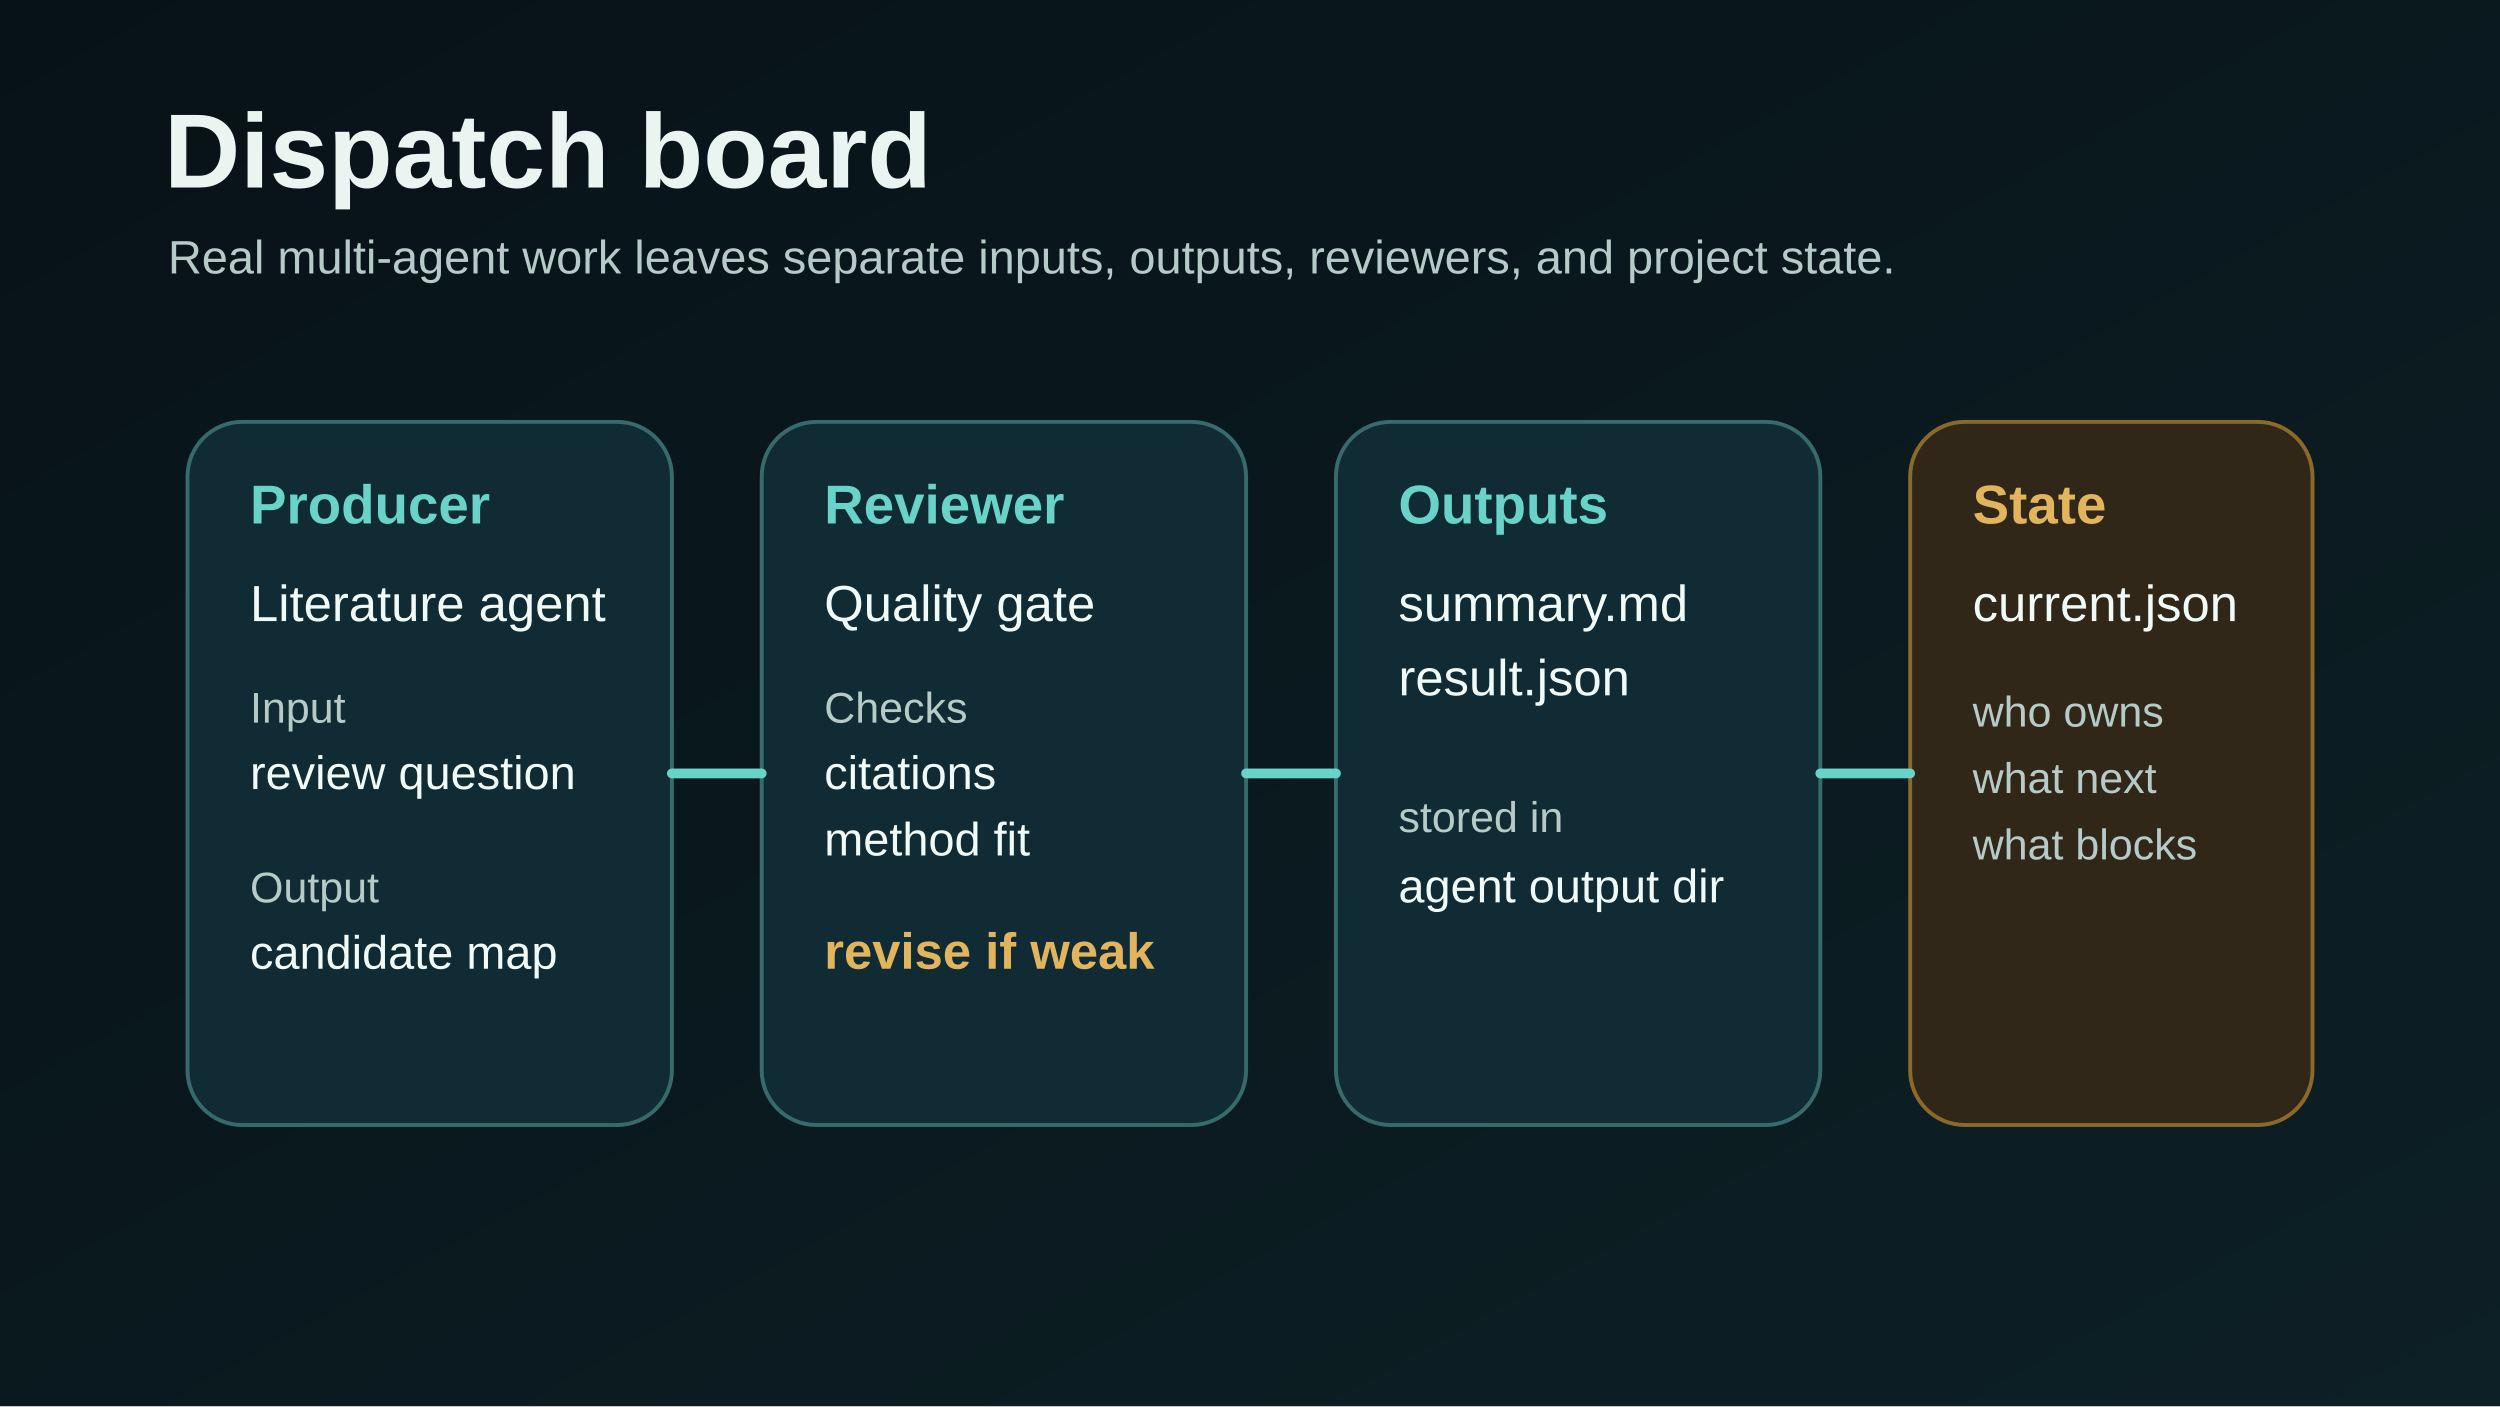
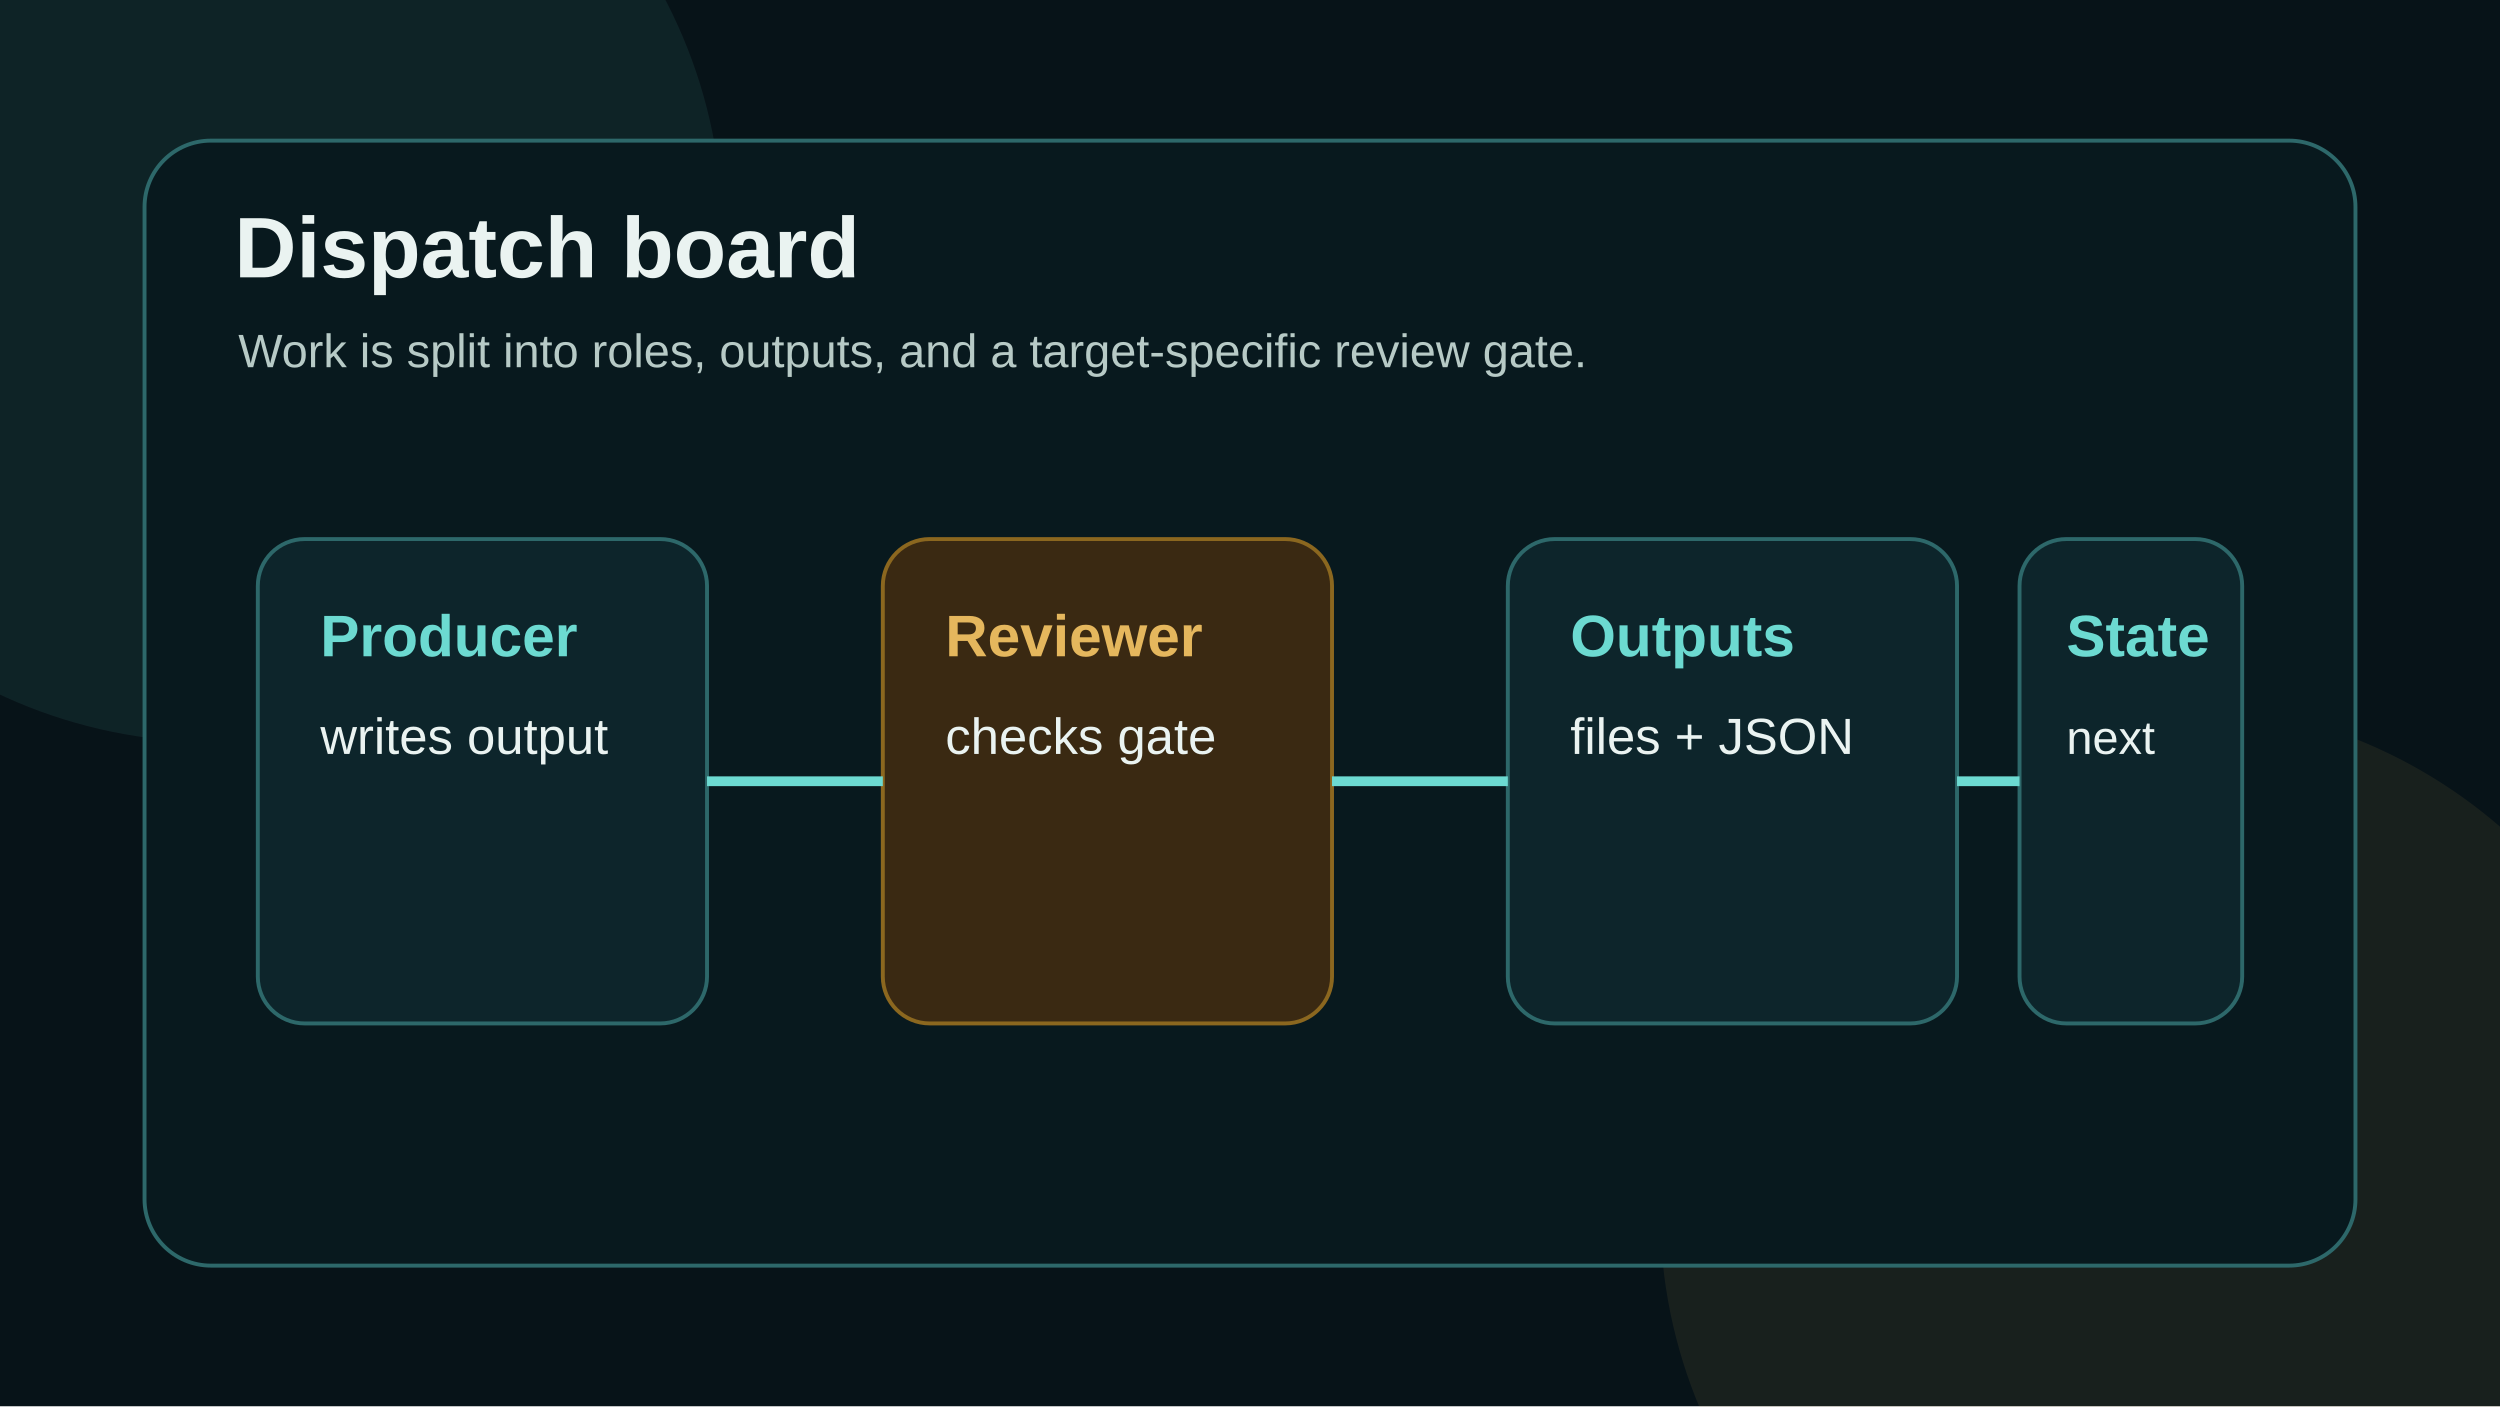
<svg xmlns="http://www.w3.org/2000/svg" width="1280" height="720" viewBox="0 0 1280 720" role="img" aria-label="Multi-agent dispatch board">
-   <defs>
-     <linearGradient id="bg" x1="0" x2="1" y1="0" y2="1">
-       <stop offset="0" stop-color="#071217" />
-       <stop offset="1" stop-color="#0d2026" />
-     </linearGradient>
-   </defs>
-   <rect width="1280" height="720" fill="url(#bg)" />
-   <text x="84" y="96" fill="#eaf5f2" font-family="Bahnschrift, Segoe UI, Arial, sans-serif" font-size="54" font-weight="700">Dispatch board</text>
-   <text x="86" y="140" fill="#b6cbc7" font-family="Segoe UI, Arial, sans-serif" font-size="24">Real multi-agent work leaves separate inputs, outputs, reviewers, and project state.</text>
+   <rect width="1280" height="720" fill="#071318" />
+   <circle cx="110" cy="120" r="260" fill="#6cdad1" opacity=".08" />
+   <circle cx="1110" cy="620" r="260" fill="#e5b75d" opacity=".08" />
+   <rect x="74" y="72" width="1132" height="576" rx="34" fill="#08191e" stroke="#2d686a" stroke-width="2" />
+   <text x="120" y="142" fill="#eaf3f1" font-family="Segoe UI, Arial, sans-serif" font-size="44" font-weight="700">Dispatch board</text>
+   <text x="122" y="188" fill="#b7cac6" font-family="Segoe UI, Arial, sans-serif" font-size="24">Work is split into roles, outputs, and a target-specific review gate.</text>
  <g font-family="Segoe UI, Arial, sans-serif">
-     <rect x="96" y="216" width="248" height="360" rx="28" fill="#102b33" stroke="#376b6b" stroke-width="2" />
-     <text x="128" y="268" fill="#69d3c9" font-size="28" font-weight="700">Producer</text>
-     <text x="128" y="318" fill="#f0faf7" font-size="26">Literature agent</text>
-     <text x="128" y="370" fill="#b6cbc7" font-size="22">Input</text>
-     <text x="128" y="404" fill="#f0faf7" font-size="24">review question</text>
-     <text x="128" y="462" fill="#b6cbc7" font-size="22">Output</text>
-     <text x="128" y="496" fill="#f0faf7" font-size="24">candidate map</text>
-     <rect x="390" y="216" width="248" height="360" rx="28" fill="#102b33" stroke="#376b6b" stroke-width="2" />
-     <text x="422" y="268" fill="#69d3c9" font-size="28" font-weight="700">Reviewer</text>
-     <text x="422" y="318" fill="#f0faf7" font-size="26">Quality gate</text>
-     <text x="422" y="370" fill="#b6cbc7" font-size="22">Checks</text>
-     <text x="422" y="404" fill="#f0faf7" font-size="24">citations</text>
-     <text x="422" y="438" fill="#f0faf7" font-size="24">method fit</text>
-     <text x="422" y="496" fill="#e2b45d" font-size="26" font-weight="700">revise if weak</text>
-     <rect x="684" y="216" width="248" height="360" rx="28" fill="#102b33" stroke="#376b6b" stroke-width="2" />
-     <text x="716" y="268" fill="#69d3c9" font-size="28" font-weight="700">Outputs</text>
-     <text x="716" y="318" fill="#f0faf7" font-size="26">summary.md</text>
-     <text x="716" y="356" fill="#f0faf7" font-size="26">result.json</text>
-     <text x="716" y="426" fill="#b6cbc7" font-size="22">stored in</text>
-     <text x="716" y="462" fill="#f0faf7" font-size="24">agent output dir</text>
-     <rect x="978" y="216" width="206" height="360" rx="28" fill="#312718" stroke="#8b6a29" stroke-width="2" />
-     <text x="1010" y="268" fill="#e2b45d" font-size="28" font-weight="700">State</text>
-     <text x="1010" y="318" fill="#f0faf7" font-size="26">current.json</text>
-     <text x="1010" y="372" fill="#b6cbc7" font-size="22">who owns</text>
-     <text x="1010" y="406" fill="#b6cbc7" font-size="22">what next</text>
-     <text x="1010" y="440" fill="#b6cbc7" font-size="22">what blocks</text>
+     <rect x="132" y="276" width="230" height="248" rx="24" fill="#0d252b" stroke="#2d686a" stroke-width="2" />
+     <text x="164" y="336" fill="#6cdad1" font-size="30" font-weight="700">Producer</text>
+     <text x="164" y="386" fill="#eaf3f1" font-size="26">writes output</text>
+     <rect x="452" y="276" width="230" height="248" rx="24" fill="#3a2912" stroke="#8b671f" stroke-width="2" />
+     <text x="484" y="336" fill="#e5b75d" font-size="30" font-weight="700">Reviewer</text>
+     <text x="484" y="386" fill="#eaf3f1" font-size="26">checks gate</text>
+     <rect x="772" y="276" width="230" height="248" rx="24" fill="#0d252b" stroke="#2d686a" stroke-width="2" />
+     <text x="804" y="336" fill="#6cdad1" font-size="30" font-weight="700">Outputs</text>
+     <text x="804" y="386" fill="#eaf3f1" font-size="26">files + JSON</text>
+     <rect x="1034" y="276" width="114" height="248" rx="24" fill="#0d252b" stroke="#2d686a" stroke-width="2" />
+     <text x="1058" y="336" fill="#6cdad1" font-size="30" font-weight="700">State</text>
+     <text x="1058" y="386" fill="#eaf3f1" font-size="24">next</text>
+     <path d="M362 400H452M682 400H772M1002 400H1034" stroke="#6cdad1" stroke-width="5" />
  </g>
-   <path d="M344 396 H390 M638 396 H684 M932 396 H978" stroke="#69d3c9" stroke-width="5" stroke-linecap="round" />
</svg>
